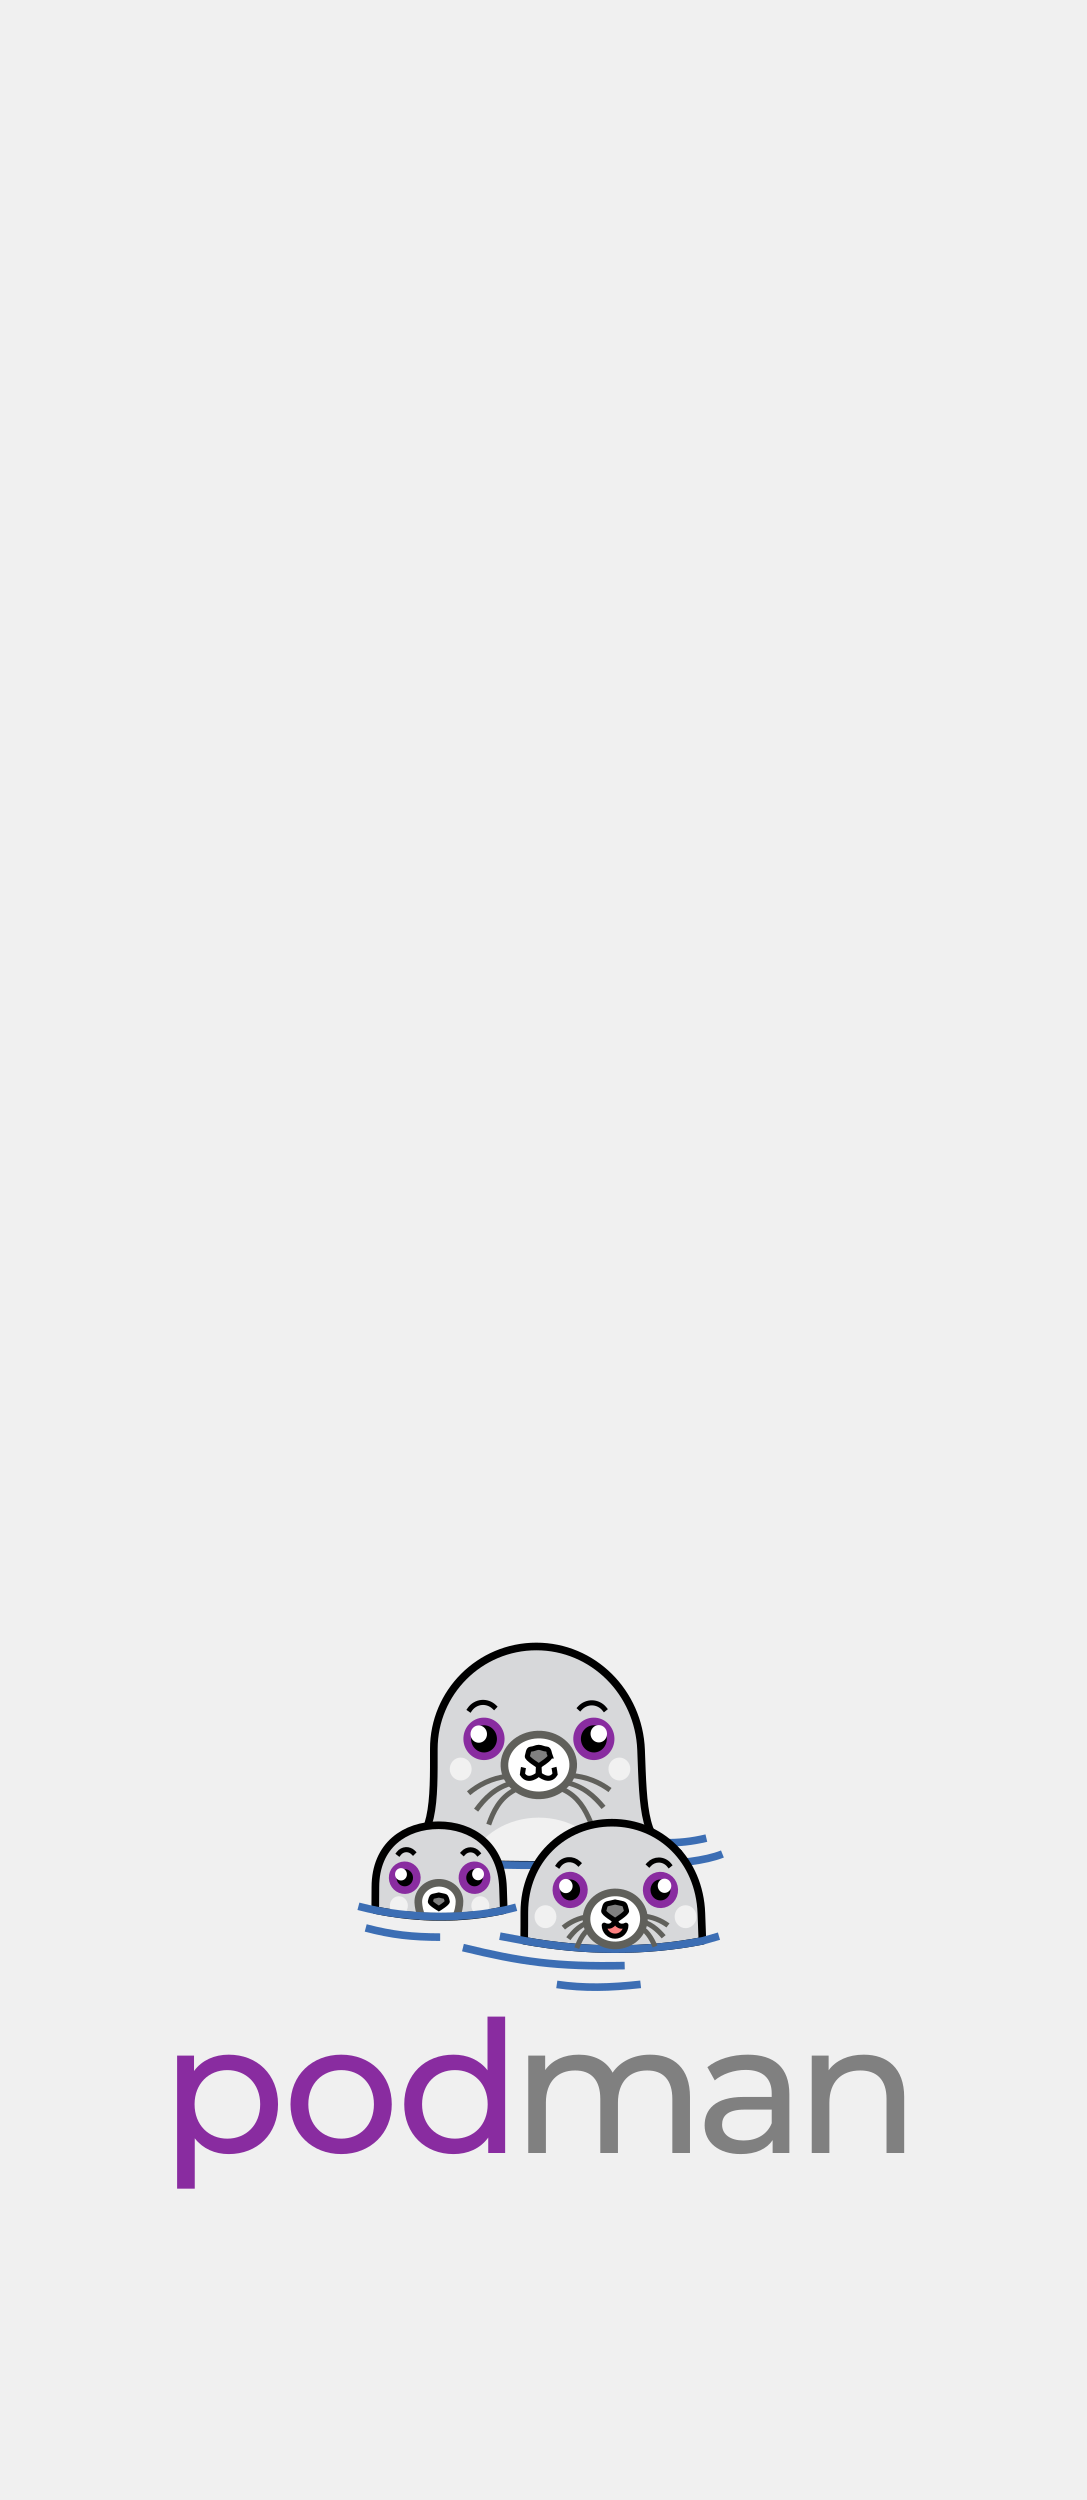
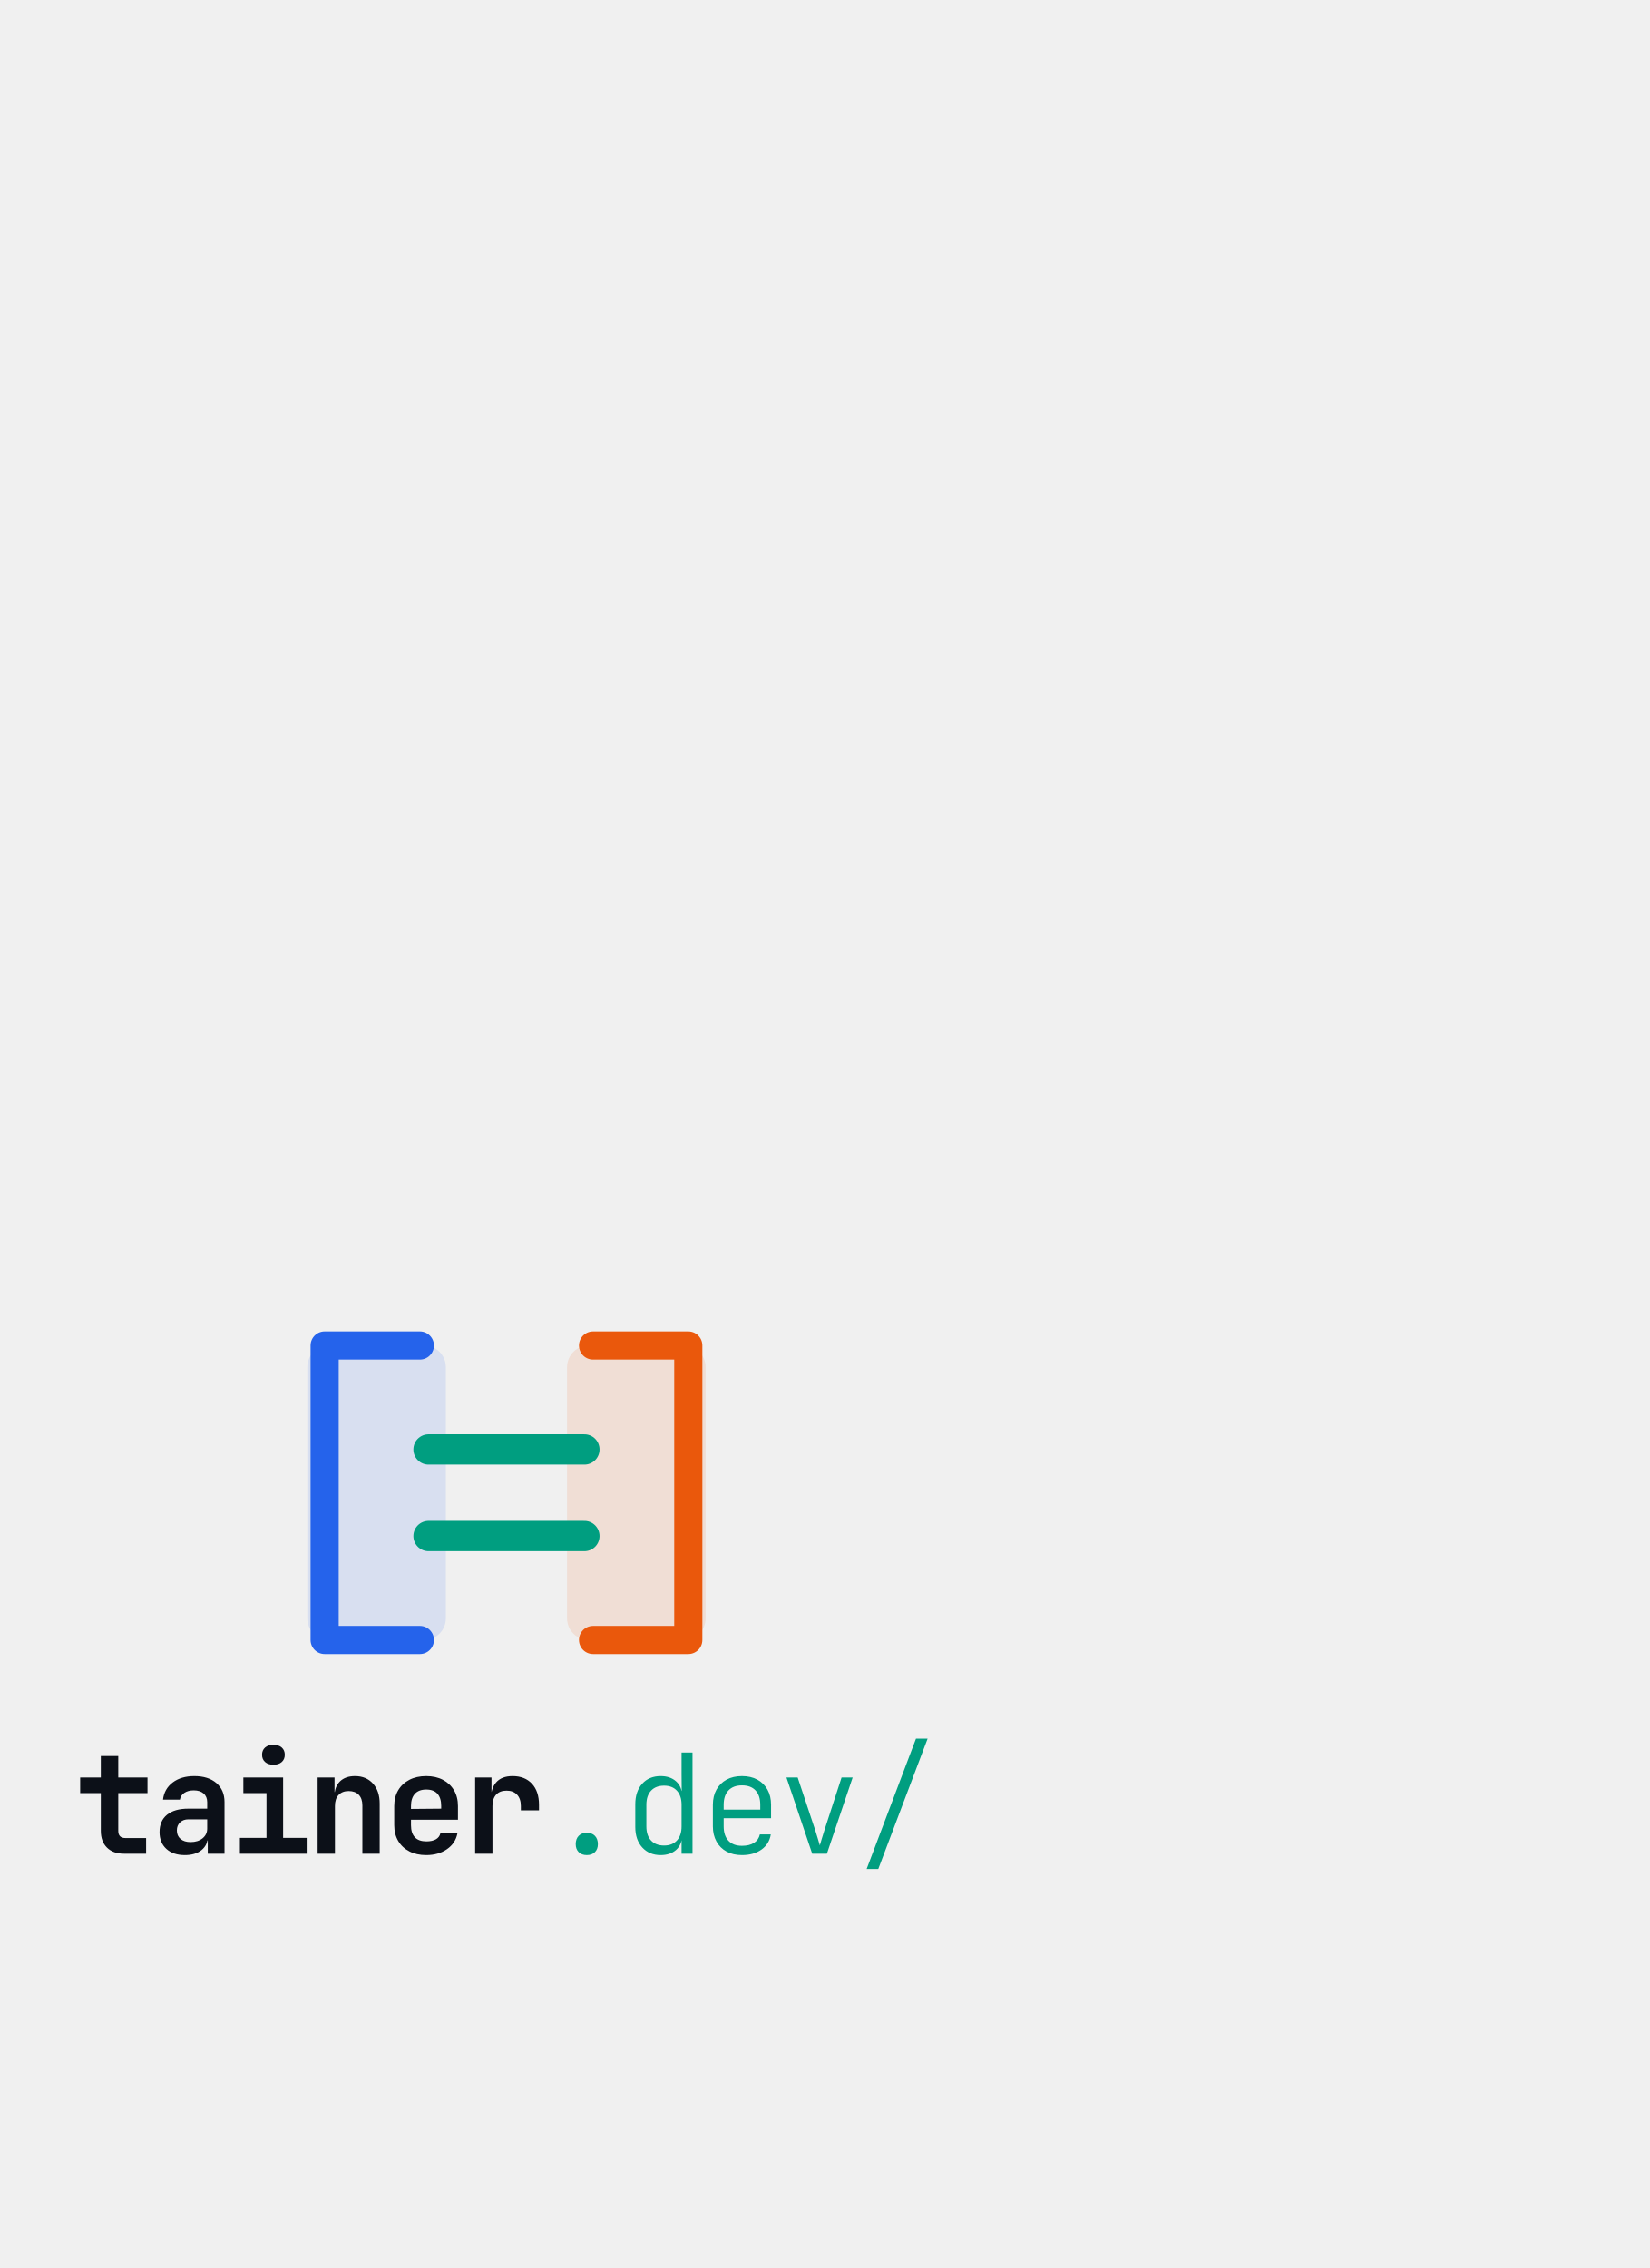
- <svg xmlns="http://www.w3.org/2000/svg" width="149.71mm" height="344.495mm" viewBox="0 0 149.71 344.495" version="1.1" id="svg2674">
-   <defs id="defs2668" />
-   <g id="layer1" transform="translate(436.9779,61.54153)">
-     <g id="g1208">
-       <g id="g2422">
-         <g id="g3222">
-           <g aria-label="tainer" id="text164931" style="font-size:37.592px;line-height:22.555px;letter-spacing:0px;word-spacing:0px;fill:#892ca0;stroke-width:0.265px" transform="matrix(0.6737084,0,0,0.6737084,-164.0368,284.2913)">
-             <path d="m -358.343,-93.074 c -2.932,0 -5.488,1.128 -7.105,3.346 v -3.158 h -3.458 v 27.217 h 3.609 v -10.3 c 1.654,2.143 4.135,3.233 6.955,3.233 5.827,0 10.075,-4.06 10.075,-10.187 0,-6.09 -4.248,-10.15 -10.075,-10.15 z m -0.301,17.18 c -3.797,0 -6.691,-2.782 -6.691,-7.03 0,-4.21 2.895,-6.992 6.691,-6.992 3.834,0 6.729,2.782 6.729,6.992 0,4.248 -2.895,7.03 -6.729,7.03 z" style="font-weight:500;font-family:Montserrat;-inkscape-font-specification:'Montserrat Medium';letter-spacing:-2.117px" id="path1388" />
-             <path d="m -335.34,-72.737 c 5.977,0 10.338,-4.248 10.338,-10.187 0,-5.94 -4.361,-10.15 -10.338,-10.15 -5.977,0 -10.375,4.21 -10.375,10.15 0,5.94 4.398,10.187 10.375,10.187 z m 0,-3.158 c -3.834,0 -6.729,-2.782 -6.729,-7.03 0,-4.248 2.895,-6.992 6.729,-6.992 3.834,0 6.691,2.744 6.691,6.992 0,4.248 -2.857,7.03 -6.691,7.03 z" style="font-weight:500;font-family:Montserrat;-inkscape-font-specification:'Montserrat Medium';letter-spacing:-2.117px" id="path1390" />
-             <path d="m -305.42,-89.879 c -1.654,-2.143 -4.135,-3.195 -6.955,-3.195 -5.827,0 -10.075,4.06 -10.075,10.15 0,6.09 4.248,10.187 10.075,10.187 2.932,0 5.488,-1.128 7.105,-3.383 v 3.158 h 3.458 v -27.893 h -3.609 z m -6.654,13.984 c -3.834,0 -6.729,-2.782 -6.729,-7.03 0,-4.248 2.895,-6.992 6.729,-6.992 3.797,0 6.691,2.744 6.691,6.992 0,4.248 -2.895,7.03 -6.691,7.03 z" style="font-weight:500;font-family:Montserrat;-inkscape-font-specification:'Montserrat Medium';letter-spacing:-2.117px" id="path1392" />
-             <path d="m -272.163,-93.074 c -3.383,0 -6.165,1.428 -7.669,3.684 -1.316,-2.481 -3.872,-3.684 -6.917,-3.684 -3.007,0 -5.451,1.128 -6.879,3.158 v -2.97 h -3.458 v 19.924 h 3.609 V -83.225 c 0,-4.323 2.368,-6.616 5.977,-6.616 3.271,0 5.15,1.917 5.15,5.827 v 11.052 h 3.609 V -83.225 c 0,-4.323 2.368,-6.616 5.977,-6.616 3.271,0 5.15,1.917 5.15,5.827 v 11.052 h 3.609 v -11.466 c 0,-5.864 -3.308,-8.646 -8.157,-8.646 z" style="font-weight:500;font-family:Montserrat;-inkscape-font-specification:'Montserrat Medium';letter-spacing:-2.117px;fill:#808080" id="path1394" />
-             <path d="m -252.213,-93.074 c -3.195,0 -6.165,0.902 -8.233,2.556 l 1.504,2.707 c 1.541,-1.316 3.947,-2.143 6.315,-2.143 3.571,0 5.338,1.767 5.338,4.812 v 0.714 h -5.714 c -5.94,0 -8.007,2.631 -8.007,5.827 0,3.458 2.857,5.864 7.368,5.864 3.12,0 5.338,-1.053 6.541,-2.857 v 2.631 h 3.421 v -12.029 c 0,-5.451 -3.083,-8.082 -8.533,-8.082 z m -0.827,17.555 c -2.744,0 -4.398,-1.241 -4.398,-3.233 0,-1.692 1.015,-3.083 4.586,-3.083 h 5.564 v 2.782 c -0.902,2.293 -3.045,3.534 -5.752,3.534 z" style="font-weight:500;font-family:Montserrat;-inkscape-font-specification:'Montserrat Medium';letter-spacing:-2.117px;fill:#808080" id="path1396" />
-             <path d="m -228.466,-93.074 c -3.158,0 -5.714,1.165 -7.18,3.195 v -3.007 h -3.458 v 19.924 h 3.609 V -83.225 c 0,-4.323 2.481,-6.616 6.315,-6.616 3.421,0 5.376,1.917 5.376,5.827 v 11.052 h 3.609 v -11.466 c 0,-5.864 -3.421,-8.646 -8.27,-8.646 z" style="font-weight:500;font-family:Montserrat;-inkscape-font-specification:'Montserrat Medium';letter-spacing:-2.117px;fill:#808080" id="path1398" />
-           </g>
-           <g id="g3147" transform="matrix(0.7661413,0,0,0.7661413,0.5871579,307.1458)">
-             <path id="path10348" d="m -444.082,-150.625 c -2.774,0.651 -4.833,0.845 -7.765,0.854" style="fill:none;fill-opacity:1;stroke:#3c6eb4;stroke-width:1.374;stroke-linejoin:round;stroke-miterlimit:4;stroke-dasharray:none;stroke-opacity:1" />
-             <g id="g9866" transform="matrix(1.613036,0,0,1.612206,-2404.495,261.954)" style="stroke-width:1.073">
-               <path id="rect9822" d="m 1196.4,-277.288 c -6.314,0 -11.433,5.118 -11.433,11.432 0,5.61 0.155,10.875 -3.897,11.528 2.22,1.75 31.182,1.478 31.182,0.066 -3.945,-0.41 -3.931,-5.051 -4.175,-11.479 -0.243,-6.428 -5.362,-11.547 -11.677,-11.547 z" style="opacity:1;fill:#d7d8da;fill-opacity:1;stroke:#000000;stroke-width:0.852;stroke-linejoin:round;stroke-miterlimit:4;stroke-dasharray:none;stroke-opacity:1" />
-               <ellipse transform="matrix(0.9993819,-0.03515294,0.03512104,0.9993831,0,0)" style="opacity:1;fill:#f1f1f1;fill-opacity:1;stroke:none;stroke-width:0.852;stroke-linecap:square;stroke-linejoin:miter;stroke-miterlimit:4;stroke-dasharray:none;stroke-dashoffset:6;stroke-opacity:1" id="ellipse9760" cx="1196.49" cy="-221.692" rx="1.219" ry="1.278" />
-               <ellipse transform="matrix(0.9994642,-0.03273147,0.0377188,0.9992884,0,0)" style="opacity:1;fill:#ffffff;fill-opacity:1;stroke:#60605b;stroke-width:0.852;stroke-linecap:square;stroke-linejoin:miter;stroke-miterlimit:4;stroke-dasharray:none;stroke-dashoffset:6;stroke-opacity:1" id="ellipse9762" cx="1205.798" cy="-224.762" rx="3.837" ry="3.392" />
-               <path style="fill:none;fill-opacity:1;stroke:#000000;stroke-width:0.568;stroke-linecap:square;stroke-linejoin:miter;stroke-miterlimit:4;stroke-dasharray:none;stroke-dashoffset:0;stroke-opacity:1" d="m 1203.975,-270.337 c -0.33,-0.409 -0.849,-0.66 -1.375,-0.664 -0.496,-0.004 -0.99,0.21 -1.326,0.575" id="path9764" />
-               <g id="g9774" style="stroke-width:0.82;stroke-miterlimit:4;stroke-dasharray:none" transform="matrix(0.693665,-0.00293008,0.00289825,0.6913567,529.1687,-257.1981)">
-                 <g style="stroke-width:0.82;stroke-miterlimit:4;stroke-dasharray:none" id="g9772" transform="translate(0,-0.5291667)">
-                   <path style="fill:none;fill-rule:evenodd;stroke:#000000;stroke-width:0.82;stroke-linecap:butt;stroke-linejoin:miter;stroke-miterlimit:4;stroke-dasharray:none;stroke-opacity:1" d="m 962.306,-5.783 0.099,1.984 c 0,0 1.588,1.422 2.514,-0.033 0,0 -0.099,-0.827 -0.165,-1.091" id="path9768" />
-                   <path id="path9770" d="m 962.288,-5.783 -0.099,1.984 c 0,0 -1.588,1.422 -2.514,-0.033 0,0 0.099,-0.827 0.165,-1.091" style="fill:none;fill-rule:evenodd;stroke:#000000;stroke-width:0.82;stroke-linecap:butt;stroke-linejoin:miter;stroke-miterlimit:4;stroke-dasharray:none;stroke-opacity:1" />
-                 </g>
-               </g>
-               <path id="path9776" style="fill:#808080;fill-opacity:1;stroke:#000000;stroke-width:0.568;stroke-linecap:square;stroke-linejoin:miter;stroke-miterlimit:4;stroke-dasharray:none;stroke-dashoffset:0;stroke-opacity:1" d="m 1197.936,-265.072 c -0.101,-0.258 -0.103,-0.775 -0.403,-0.774 -0.299,0.002 -0.577,-0.191 -0.872,-0.19 -0.295,0.002 -0.571,0.196 -0.871,0.198 -0.299,0.002 -0.297,0.518 -0.396,0.777 -0.101,0.259 1.275,1.093 1.275,1.093 0,0 1.367,-0.846 1.266,-1.104 z" />
-               <path id="path9778" d="m 1188.992,-270.285 c 0.3,-0.432 0.8,-0.718 1.325,-0.759 0.494,-0.039 1.002,0.14 1.363,0.48" style="fill:none;fill-opacity:1;stroke:#000000;stroke-width:0.568;stroke-linecap:square;stroke-linejoin:miter;stroke-miterlimit:4;stroke-dasharray:none;stroke-dashoffset:0;stroke-opacity:1" />
-               <g transform="translate(-0.1322934,-148.9935)" id="g9786" style="stroke-width:1.073">
-                 <ellipse ry="1.943" rx="1.87" cy="-75.636" cx="-1206.346" id="ellipse9782" style="fill:#000000;fill-opacity:1;stroke:#892ca0;stroke-width:0.852;stroke-linecap:square;stroke-linejoin:miter;stroke-miterlimit:4;stroke-dasharray:none;stroke-dashoffset:0;stroke-opacity:1" transform="matrix(-0.9993821,0.03514721,0.03512674,0.9993829,0,0)" />
-                 <ellipse style="fill:#ffffff;fill-opacity:1;stroke:none;stroke-width:0.852;stroke-linecap:square;stroke-linejoin:miter;stroke-miterlimit:4;stroke-dasharray:none;stroke-dashoffset:0;stroke-opacity:1" id="ellipse9784" cx="1206.915" cy="-76.183" rx="0.919" ry="0.968" transform="matrix(0.9993821,-0.03514721,0.03512674,0.9993829,0,0)" />
-               </g>
-               <g id="g9796" style="stroke:#60605b;stroke-width:0.655;stroke-miterlimit:4;stroke-dasharray:none" transform="matrix(-0.867632,-0.04368486,-0.04400126,0.8648962,2029.588,-215.6891)">
-                 <g style="stroke-width:0.655" id="g9794">
-                   <path id="path9788" d="m 956.328,-6.287 c -2.175,0.009 -3.903,0.728 -5.254,1.625" style="fill:none;fill-rule:evenodd;stroke:#60605b;stroke-width:0.655;stroke-linecap:butt;stroke-linejoin:miter;stroke-miterlimit:4;stroke-dasharray:none;stroke-opacity:1" />
-                   <path id="path9790" d="m 957.005,-5.389 c -2.45,0.31 -3.991,1.667 -5.216,2.999" style="fill:none;fill-rule:evenodd;stroke:#60605b;stroke-width:0.655;stroke-linecap:butt;stroke-linejoin:miter;stroke-miterlimit:4;stroke-dasharray:none;stroke-opacity:1" />
-                   <path id="path9792" d="m 957.146,-4.45 c -2.038,0.806 -3.038,2.468 -3.8,4.058" style="fill:none;fill-rule:evenodd;stroke:#60605b;stroke-width:0.655;stroke-linecap:butt;stroke-linejoin:miter;stroke-miterlimit:4;stroke-dasharray:none;stroke-opacity:1" />
-                 </g>
-               </g>
-               <g transform="matrix(0.8634006,-0.09610492,0.09623303,0.8606495,368.1354,-165.5002)" style="stroke:#60605b;stroke-width:0.655;stroke-miterlimit:4;stroke-dasharray:none" id="g9806">
-                 <g id="g9804" style="stroke-width:0.655">
-                   <path style="fill:none;fill-rule:evenodd;stroke:#60605b;stroke-width:0.655;stroke-linecap:butt;stroke-linejoin:miter;stroke-miterlimit:4;stroke-dasharray:none;stroke-opacity:1" d="m 956.328,-6.287 c -2.175,0.009 -3.903,0.728 -5.254,1.625" id="path9798" />
-                   <path style="fill:none;fill-rule:evenodd;stroke:#60605b;stroke-width:0.655;stroke-linecap:butt;stroke-linejoin:miter;stroke-miterlimit:4;stroke-dasharray:none;stroke-opacity:1" d="m 957.005,-5.389 c -2.45,0.31 -3.991,1.667 -5.216,2.999" id="path9800" />
-                   <path style="fill:none;fill-rule:evenodd;stroke:#60605b;stroke-width:0.655;stroke-linecap:butt;stroke-linejoin:miter;stroke-miterlimit:4;stroke-dasharray:none;stroke-opacity:1" d="m 956.992,-4.42 c -2.038,0.806 -3.038,2.468 -3.8,4.058" id="path9802" />
-                 </g>
-               </g>
-               <g transform="translate(-0.1322934,-149.1681)" id="g9812" style="stroke-width:1.073">
-                 <ellipse transform="matrix(0.9996776,-0.0253894,0.02538424,0.9996778,0,0)" style="fill:#000000;fill-opacity:1;stroke:#892ca0;stroke-width:0.852;stroke-linecap:square;stroke-linejoin:miter;stroke-miterlimit:4;stroke-dasharray:none;stroke-dashoffset:0;stroke-opacity:1" id="ellipse9808" cx="1193.299" cy="-87.545" rx="1.87" ry="1.943" />
-                 <ellipse transform="matrix(-0.9996776,0.0253894,0.02538424,0.9996778,0,0)" ry="0.968" rx="0.919" cy="-88.092" cx="-1192.73" id="ellipse9810" style="fill:#ffffff;fill-opacity:1;stroke:none;stroke-width:0.852;stroke-linecap:square;stroke-linejoin:miter;stroke-miterlimit:4;stroke-dasharray:none;stroke-dashoffset:0;stroke-opacity:1" />
-               </g>
-               <ellipse ry="1.278" rx="1.219" cy="-221.07" cx="1214.173" id="ellipse9814" style="opacity:1;fill:#f1f1f1;fill-opacity:1;stroke:none;stroke-width:0.852;stroke-linecap:square;stroke-linejoin:miter;stroke-miterlimit:4;stroke-dasharray:none;stroke-dashoffset:6;stroke-opacity:1" transform="matrix(0.9993819,-0.03515294,0.03512104,0.9993831,0,0)" />
-               <path id="path9833" d="m 1196.661,-258.196 a 8.235,7.243 0 0 0 -7.696,4.689 c 4.759,0.209 10.672,0.198 15.402,0.011 a 8.235,7.243 0 0 0 -7.707,-4.7 z" style="opacity:1;fill:#f1f1f1;fill-opacity:1;stroke:none;stroke-width:0.852;stroke-linejoin:round;stroke-miterlimit:4;stroke-dasharray:none;stroke-opacity:1" />
-             </g>
-             <path id="path10202" d="m -441.192,-147.769 c -6.182,2.476 -19.237,1.985 -31.537,2.034 -12.3,0.049 -26.993,-0.472 -29.434,-2.935" style="fill:none;fill-opacity:1;stroke:#3c6eb4;stroke-width:1.374;stroke-linejoin:round;stroke-miterlimit:4;stroke-dasharray:none;stroke-opacity:1" />
-             <path id="path9868" d="m -476.822,-137.275 c 0,1.743 0,3.459 -0.029,5.1 10.917,2.003 21.814,2.042 32.054,0.031 -0.073,-1.55 -0.123,-3.21 -0.184,-4.96 -0.336,-9.58 -7.388,-16.292 -16.088,-16.292 -8.7,-2e-5 -15.753,6.712 -15.753,16.121 z" style="fill:#d7d8da;fill-opacity:1;stroke:#000000;stroke-width:1.374;stroke-linejoin:round;stroke-miterlimit:4;stroke-dasharray:none;stroke-opacity:1" />
-             <ellipse transform="matrix(0.9993826,-0.03513486,0.03513911,0.9993824,0,0)" style="fill:#f1f1f1;fill-opacity:1;stroke:none;stroke-width:1.374;stroke-linecap:square;stroke-linejoin:miter;stroke-miterlimit:4;stroke-dasharray:none;stroke-dashoffset:6;stroke-opacity:1" id="ellipse9870" cx="-467.932" cy="-153.024" rx="1.966" ry="2.061" />
-             <path style="fill:none;fill-opacity:1;stroke:#000000;stroke-width:0.916;stroke-linecap:square;stroke-linejoin:miter;stroke-miterlimit:4;stroke-dasharray:none;stroke-dashoffset:0;stroke-opacity:1" d="m -450.795,-145.803 c -0.438,-0.543 -1.126,-0.875 -1.823,-0.88 -0.658,-0.005 -1.312,0.279 -1.758,0.762" id="path9874" />
-             <path id="path9886" d="m -470.663,-145.734 c 0.399,-0.572 1.062,-0.952 1.757,-1.006 0.656,-0.051 1.329,0.186 1.807,0.637" style="fill:none;fill-opacity:1;stroke:#000000;stroke-width:0.916;stroke-linecap:square;stroke-linejoin:miter;stroke-miterlimit:4;stroke-dasharray:none;stroke-dashoffset:0;stroke-opacity:1" />
-             <ellipse transform="matrix(-0.9993828,0.03512913,0.03514482,0.9993822,0,0)" style="fill:#000000;fill-opacity:1;stroke:#892ca0;stroke-width:1.374;stroke-linecap:square;stroke-linejoin:miter;stroke-miterlimit:4;stroke-dasharray:none;stroke-dashoffset:0;stroke-opacity:1" id="ellipse9888" cx="447.092" cy="-157.103" rx="2.479" ry="2.575" />
-             <ellipse transform="matrix(0.9993828,-0.03512913,0.03514482,0.9993822,0,0)" ry="1.283" rx="1.219" cy="-157.828" cx="-446.337" id="ellipse9890" style="fill:#ffffff;fill-opacity:1;stroke:none;stroke-width:1.374;stroke-linecap:square;stroke-linejoin:miter;stroke-miterlimit:4;stroke-dasharray:none;stroke-dashoffset:0;stroke-opacity:1" />
-             <path d="m -441.814,-132.989 -2.876,0.829 c -10.347,2.027 -21.245,1.988 -32.162,-0.016 l -4.371,-0.814" style="fill:none;fill-opacity:1;stroke:#3c6eb4;stroke-width:1.374;stroke-linejoin:round;stroke-miterlimit:4;stroke-dasharray:none;stroke-opacity:1" id="path10111" />
-             <g id="g9900" style="stroke:#60605b;stroke-width:0.99;stroke-miterlimit:4;stroke-dasharray:none" transform="matrix(-0.9349418,-0.0460695,-0.04741483,0.9121089,437.9914,-86.84991)">
-               <path id="path9898" style="fill:none;fill-rule:evenodd;stroke:#60605b;stroke-width:0.99;stroke-linecap:butt;stroke-linejoin:miter;stroke-miterlimit:4;stroke-dasharray:none;stroke-opacity:1" d="m 957.146,-4.45 c -2.038,0.806 -3.038,2.468 -3.8,4.058 m 3.659,-4.996 c -2.45,0.31 -3.991,1.667 -5.216,2.999 m 4.539,-3.898 c -2.175,0.009 -3.903,0.728 -5.254,1.625" />
-             </g>
-             <g style="stroke:#60605b;stroke-width:0.99;stroke-miterlimit:4;stroke-dasharray:none" id="g9910" transform="matrix(0.9303821,-0.1013511,0.1036987,0.9076304,-1354.186,-33.90267)">
-               <path id="path9904" d="m 956.328,-6.287 c -2.175,0.009 -3.903,0.728 -5.254,1.625" style="fill:none;fill-rule:evenodd;stroke:#60605b;stroke-width:0.99;stroke-linecap:butt;stroke-linejoin:miter;stroke-miterlimit:4;stroke-dasharray:none;stroke-opacity:1" />
-               <path id="path9906" d="m 957.005,-5.389 c -2.45,0.31 -3.991,1.667 -5.216,2.999" style="fill:none;fill-rule:evenodd;stroke:#60605b;stroke-width:0.99;stroke-linecap:butt;stroke-linejoin:miter;stroke-miterlimit:4;stroke-dasharray:none;stroke-opacity:1" />
-               <path id="path9908" d="m 956.992,-4.42 c -2.038,0.806 -3.038,2.468 -3.8,4.058" style="fill:none;fill-rule:evenodd;stroke:#60605b;stroke-width:0.99;stroke-linecap:butt;stroke-linejoin:miter;stroke-miterlimit:4;stroke-dasharray:none;stroke-opacity:1" />
-             </g>
-             <ellipse ry="2.575" rx="2.479" cy="-153.146" cx="-464.843" id="ellipse9914" style="fill:#000000;fill-opacity:1;stroke:#892ca0;stroke-width:1.374;stroke-linecap:square;stroke-linejoin:miter;stroke-miterlimit:4;stroke-dasharray:none;stroke-dashoffset:0;stroke-opacity:1" transform="matrix(0.999678,-0.02537634,0.02539731,0.9996774,0,0)" />
-             <ellipse style="fill:#ffffff;fill-opacity:1;stroke:none;stroke-width:1.374;stroke-linecap:square;stroke-linejoin:miter;stroke-miterlimit:4;stroke-dasharray:none;stroke-dashoffset:0;stroke-opacity:1" id="ellipse9916" cx="465.598" cy="-153.87" rx="1.219" ry="1.283" transform="matrix(-0.999678,0.02537634,0.02539731,0.9996774,0,0)" />
-             <ellipse ry="2.061" rx="1.966" cy="-152.138" cx="-442.746" id="ellipse9920" style="fill:#f1f1f1;fill-opacity:1;stroke:none;stroke-width:1.374;stroke-linecap:square;stroke-linejoin:miter;stroke-miterlimit:4;stroke-dasharray:none;stroke-dashoffset:6;stroke-opacity:1" transform="matrix(0.9993826,-0.03513486,0.03513911,0.9993824,0,0)" />
-             <ellipse transform="matrix(0.9994162,-0.03416617,0.0361353,0.9993469,0,0)" style="fill:#ffffff;fill-opacity:1;stroke:#60605b;stroke-width:1.374;stroke-linecap:square;stroke-linejoin:miter;stroke-miterlimit:4;stroke-dasharray:none;stroke-dashoffset:6;stroke-opacity:1" id="ellipse9872" cx="-455.261" cy="-151.744" rx="5.166" ry="4.767" />
-             <path id="path9884" style="fill:#808080;fill-opacity:1;stroke:#000000;stroke-width:0.916;stroke-linecap:square;stroke-linejoin:miter;stroke-miterlimit:4;stroke-dasharray:none;stroke-dashoffset:0;stroke-opacity:1" d="m -458.443,-137.578 c -0.163,-0.416 -0.177,-1.144 -0.649,-1.247 l -1.407,-0.306 -1.404,0.319 c -0.471,0.107 -0.48,0.835 -0.639,1.253 -0.163,0.417 2.057,1.762 2.057,1.762 0,0 2.205,-1.364 2.043,-1.78 z" />
-             <path id="path9966" d="m -460.736,-135.316 c -0.121,0.192 -0.301,0.347 -0.51,0.438 -0.223,0.097 -0.475,0.123 -0.715,0.086 -0.17,-0.026 -0.335,-0.086 -0.486,-0.169 0,0.009 0,0.017 0,0.026 0,1.075 0.871,1.946 1.946,1.946 1.075,0 1.946,-0.871 1.946,-1.946 1.8e-4,-0.009 1.8e-4,-0.014 0,-0.022 -0.151,0.081 -0.312,0.14 -0.48,0.165 -0.241,0.037 -0.493,0.012 -0.716,-0.086 -0.208,-0.092 -0.388,-0.246 -0.51,-0.438 -0.318,-0.783 -0.26,-0.577 -0.476,0 z" style="fill:#ff8080;fill-opacity:1;stroke:#000000;stroke-width:0.916;stroke-linejoin:round;stroke-miterlimit:4;stroke-dasharray:none;stroke-opacity:1" />
-             <path id="path10198" style="fill:none;fill-opacity:1;stroke:#3c6eb4;stroke-width:1.374;stroke-linejoin:round;stroke-miterlimit:4;stroke-dasharray:none;stroke-opacity:1" d="m -458.771,-127.695 c -12.414,0.253 -18.711,-0.71 -29.092,-3.233" />
-             <path d="m -455.901,-124.322 c -5.555,0.612 -10.158,0.728 -15.084,0.014" style="fill:none;fill-opacity:1;stroke:#3c6eb4;stroke-width:1.374;stroke-linejoin:round;stroke-miterlimit:4;stroke-dasharray:none;stroke-opacity:1" id="path10200" />
-             <path style="fill:#d7d8da;fill-opacity:1;stroke:#000000;stroke-width:1.374;stroke-linejoin:round;stroke-miterlimit:4;stroke-dasharray:none;stroke-opacity:1" d="m -503.613,-141.792 c 0,1.408 0,2.794 -0.022,4.119 7.872,1.618 15.73,1.65 23.113,0.025 -0.05,-1.252 -0.09,-2.593 -0.133,-4.006 -0.242,-7.738 -5.629,-11.283 -11.591,-11.283 -5.962,0 -11.366,3.545 -11.366,11.145 z" id="path10296" />
-             <path id="path10298" d="m -485.204,-147.923 c -0.319,-0.373 -0.804,-0.598 -1.295,-0.598 -0.467,-6.8e-4 -0.93,0.2 -1.249,0.541" style="fill:none;fill-opacity:1;stroke:#000000;stroke-width:0.916;stroke-linecap:square;stroke-linejoin:miter;stroke-miterlimit:4;stroke-dasharray:none;stroke-dashoffset:0;stroke-opacity:1" />
-             <path style="fill:none;fill-opacity:1;stroke:#000000;stroke-width:0.916;stroke-linecap:square;stroke-linejoin:miter;stroke-miterlimit:4;stroke-dasharray:none;stroke-dashoffset:0;stroke-opacity:1" d="m -499.378,-147.889 c 0.296,-0.384 0.763,-0.631 1.248,-0.659 0.469,-0.027 0.947,0.152 1.283,0.48" id="path10302" />
-             <ellipse ry="2.234" rx="2.174" cy="-160.297" cx="480.379" id="ellipse10306" style="fill:#000000;fill-opacity:1;stroke:#892ca0;stroke-width:1.374;stroke-linecap:square;stroke-linejoin:miter;stroke-miterlimit:4;stroke-dasharray:none;stroke-dashoffset:0;stroke-opacity:1" transform="matrix(-0.9993959,0.03475453,0.03552362,0.9993688,0,0)" />
-             <ellipse style="fill:#ffffff;fill-opacity:1;stroke:none;stroke-width:1.374;stroke-linecap:square;stroke-linejoin:miter;stroke-miterlimit:4;stroke-dasharray:none;stroke-dashoffset:0;stroke-opacity:1" id="ellipse10308" cx="-479.717" cy="-160.925" rx="1.069" ry="1.113" transform="matrix(0.9993959,-0.03475453,0.03552362,0.9993688,0,0)" />
-             <ellipse transform="matrix(0.9996848,-0.02510557,0.02567121,0.9996704,0,0)" style="fill:#000000;fill-opacity:1;stroke:#892ca0;stroke-width:1.374;stroke-linecap:square;stroke-linejoin:miter;stroke-miterlimit:4;stroke-dasharray:none;stroke-dashoffset:0;stroke-opacity:1" id="ellipse10310" cx="-494.482" cy="-155.966" rx="2.174" ry="2.234" />
-             <path style="fill:#ffffff;fill-opacity:1;stroke:#60605b;stroke-width:1.374;stroke-linecap:square;stroke-linejoin:miter;stroke-miterlimit:4;stroke-dasharray:none;stroke-dashoffset:6;stroke-opacity:1" d="m -492.313,-142.588 c -2.047,0.07 -3.651,1.651 -3.583,3.533 0.024,0.638 0.242,1.945 0.631,2.473 2.06,0.111 4.108,0.124 6.1,0.044 0.468,-0.608 0.707,-2.027 0.682,-2.769 -0.068,-1.881 -1.783,-3.35 -3.83,-3.281 z" id="ellipse10326" />
-             <ellipse transform="matrix(-0.9996848,0.02510557,0.02567121,0.9996704,0,0)" ry="1.113" rx="1.069" cy="-156.595" cx="495.144" id="ellipse10312" style="fill:#ffffff;fill-opacity:1;stroke:none;stroke-width:1.374;stroke-linecap:square;stroke-linejoin:miter;stroke-miterlimit:4;stroke-dasharray:none;stroke-dashoffset:0;stroke-opacity:1" />
-             <path d="m -490.689,-139.255 c -0.119,-0.303 -0.132,-0.834 -0.48,-0.909 l -1.039,-0.223 -1.038,0.232 c -0.348,0.078 -0.355,0.609 -0.472,0.913 -0.119,0.304 1.52,1.284 1.52,1.284 0,0 1.63,-0.994 1.51,-1.297 z" style="fill:#808080;fill-opacity:1;stroke:#000000;stroke-width:0.916;stroke-linecap:square;stroke-linejoin:miter;stroke-miterlimit:4;stroke-dasharray:none;stroke-dashoffset:0;stroke-opacity:1" id="path10328" />
-             <path style="fill:none;fill-opacity:1;stroke:#3c6eb4;stroke-width:1.374;stroke-linejoin:round;stroke-miterlimit:4;stroke-dasharray:none;stroke-opacity:1" d="m -505.352,-134.468 c 4.783,1.262 8.334,1.637 13.391,1.655" id="path10340" />
-             <ellipse ry="1.697" rx="1.618" cy="-155.418" cx="-479.569" id="ellipse10355" style="fill:#f1f1f1;fill-opacity:1;stroke:none;stroke-width:1.374;stroke-linecap:square;stroke-linejoin:miter;stroke-miterlimit:4;stroke-dasharray:none;stroke-dashoffset:6;stroke-opacity:1" transform="matrix(0.9993826,-0.03513486,0.03513911,0.9993824,0,0)" />
-             <ellipse transform="matrix(0.9993826,-0.03513486,0.03513911,0.9993824,0,0)" style="fill:#f1f1f1;fill-opacity:1;stroke:none;stroke-width:1.374;stroke-linecap:square;stroke-linejoin:miter;stroke-miterlimit:4;stroke-dasharray:none;stroke-dashoffset:6;stroke-opacity:1" id="ellipse10357" cx="-494.214" cy="-155.932" rx="1.618" ry="1.697" />
-             <path id="path10338" d="m -506.665,-138.36 c 9.566,2.523 20.506,2.334 28.385,0.173" style="fill:none;fill-opacity:1;stroke:#3c6eb4;stroke-width:1.374;stroke-linejoin:round;stroke-miterlimit:4;stroke-dasharray:none;stroke-opacity:1" />
-           </g>
-         </g>
-       </g>
+ <svg xmlns="http://www.w3.org/2000/svg" width="400" height="550" viewBox="0 0 400 550">
+   <g transform="translate(18,320) scale(1.5)">
+     <g transform="translate(34.89,0) scale(0.7)">
+       <rect x="4" y="6" width="32" height="68" rx="5" fill="rgba(37,99,235,0.12)" />
+       <path d="M30,6 L8,6 L8,74 L30,74" fill="none" stroke="#2563eb" stroke-width="6.5" stroke-linecap="round" stroke-linejoin="round" />
+       <rect x="64" y="6" width="32" height="68" rx="5" fill="rgba(234,88,12,0.12)" />
+       <path d="M70,6 L92,6 L92,74 L70,74" fill="none" stroke="#ea580c" stroke-width="6.5" stroke-linecap="round" stroke-linejoin="round" />
+       <line x1="32" y1="30" x2="68" y2="30" stroke="#009E80" stroke-width="7" stroke-linecap="round" />
+       <line x1="32" y1="50" x2="68" y2="50" stroke="#009E80" stroke-width="7" stroke-linecap="round" />
+     </g>
+     <g transform="translate(0.00,70.00)">
+       <path d="M8.064 16.352Q6.294 16.352 5.298 15.366Q4.301 14.381 4.301 12.656V6.563H0.963V4.032H4.301V0.56H7.123V4.032H11.85V6.563H7.123V12.656Q7.123 13.821 8.266 13.821H11.626V16.352Z M17.898 16.576Q15.994 16.576 14.896 15.568Q13.798 14.56 13.798 12.858Q13.798 11.043 15.008 10.058Q16.218 9.072 18.435 9.072H21.504V8.019Q21.504 7.123 20.922 6.619Q20.339 6.115 19.331 6.115Q18.413 6.115 17.808 6.518Q17.203 6.922 17.091 7.616H14.358Q14.56 5.869 15.926 4.838Q17.293 3.808 19.421 3.808Q21.683 3.808 22.994 4.939Q24.304 6.07 24.304 7.997V16.352H21.594V14.202H21.146L21.594 13.597Q21.594 14.963 20.586 15.77Q19.578 16.576 17.898 16.576ZM18.816 14.47Q20.003 14.47 20.754 13.866Q21.504 13.261 21.504 12.298V10.797H18.48Q17.629 10.797 17.114 11.29Q16.598 11.782 16.598 12.589Q16.598 13.462 17.192 13.966Q17.786 14.47 18.816 14.47Z M26.79 16.352V13.798H31.091V6.563H27.35V4.032H33.779V13.798H37.587V16.352ZM32.211 1.971Q31.36 1.971 30.867 1.534Q30.374 1.098 30.374 0.358Q30.374 -0.381 30.867 -0.818Q31.36 -1.254 32.211 -1.254Q33.062 -1.254 33.555 -0.818Q34.048 -0.381 34.048 0.358Q34.048 1.098 33.555 1.534Q33.062 1.971 32.211 1.971Z M39.357 16.352V4.032H42.09V6.384H42.851L42.09 7.034Q42.09 5.51 42.974 4.659Q43.859 3.808 45.405 3.808Q47.219 3.808 48.306 5.018Q49.392 6.227 49.392 8.266V16.352H46.592V8.557Q46.592 7.437 46.01 6.832Q45.427 6.227 44.374 6.227Q43.344 6.227 42.75 6.854Q42.157 7.482 42.157 8.646V16.352Z M56.918 16.576Q55.35 16.576 54.186 15.971Q53.021 15.366 52.382 14.28Q51.744 13.194 51.744 11.738V8.646Q51.744 7.19 52.382 6.104Q53.021 5.018 54.186 4.413Q55.35 3.808 56.918 3.808Q58.464 3.808 59.618 4.413Q60.771 5.018 61.41 6.104Q62.048 7.19 62.048 8.646V10.864H54.454V11.738Q54.454 13.037 55.082 13.698Q55.709 14.358 56.941 14.358Q57.882 14.358 58.464 14.034Q59.046 13.709 59.203 13.082H61.958Q61.645 14.672 60.267 15.624Q58.89 16.576 56.918 16.576ZM59.338 9.296V8.624Q59.338 7.347 58.733 6.664Q58.128 5.981 56.918 5.981Q55.709 5.981 55.082 6.675Q54.454 7.37 54.454 8.646V9.117L59.539 9.072Z M64.826 16.352V4.032H67.469V6.384H68.163L67.334 7.818Q67.334 5.824 68.23 4.816Q69.126 3.808 70.874 3.808Q72.867 3.808 74.01 5.04Q75.152 6.272 75.152 8.445V9.341H72.218V8.646Q72.218 7.459 71.602 6.81Q70.986 6.16 69.91 6.16Q68.813 6.16 68.219 6.81Q67.626 7.459 67.626 8.646V16.352Z" fill="#0C1018" />
+       <path d="M82.88 16.576Q82.051 16.576 81.57 16.094Q81.088 15.613 81.088 14.806Q81.088 13.955 81.57 13.462Q82.051 12.97 82.88 12.97Q83.709 12.97 84.19 13.462Q84.672 13.955 84.672 14.806Q84.672 15.613 84.19 16.094Q83.709 16.576 82.88 16.576Z M94.819 16.576Q92.982 16.576 91.851 15.344Q90.72 14.112 90.72 12.029V8.378Q90.72 6.272 91.84 5.04Q92.96 3.808 94.819 3.808Q96.365 3.808 97.317 4.659Q98.269 5.51 98.269 6.944L97.798 6.205H98.224L98.202 3.517V0.0H99.971V16.352H98.202V14.179H97.731L98.269 13.44Q98.269 14.896 97.317 15.736Q96.365 16.576 94.819 16.576ZM95.379 15.03Q96.701 15.03 97.451 14.213Q98.202 13.395 98.202 11.939V8.445Q98.202 6.989 97.451 6.171Q96.701 5.354 95.379 5.354Q94.035 5.354 93.274 6.16Q92.512 6.966 92.512 8.445V11.939Q92.512 13.418 93.274 14.224Q94.035 15.03 95.379 15.03Z M107.968 16.576Q106.534 16.576 105.482 16.005Q104.429 15.434 103.846 14.381Q103.264 13.328 103.264 11.939V8.445Q103.264 7.034 103.846 5.992Q104.429 4.95 105.482 4.379Q106.534 3.808 107.968 3.808Q109.402 3.808 110.454 4.379Q111.507 4.95 112.09 5.992Q112.672 7.034 112.672 8.445V10.618H105.011V11.939Q105.011 13.44 105.784 14.258Q106.557 15.075 107.968 15.075Q109.155 15.075 109.906 14.605Q110.656 14.134 110.858 13.238H112.627Q112.381 14.784 111.126 15.68Q109.872 16.576 107.968 16.576ZM110.925 9.43V8.445Q110.925 6.944 110.163 6.126Q109.402 5.309 107.968 5.309Q106.557 5.309 105.784 6.126Q105.011 6.944 105.011 8.445V9.229H111.104Z M119.325 16.352 115.158 4.032H116.973L119.818 12.566Q120.042 13.261 120.243 13.944Q120.445 14.627 120.557 15.008Q120.669 14.627 120.87 13.944Q121.072 13.261 121.296 12.566L124.074 4.032H125.866L121.699 16.352Z M128.128 18.816 136.102 -2.24H137.984L130.01 18.816Z" fill="#009E80" />
    </g>
  </g>
</svg>
